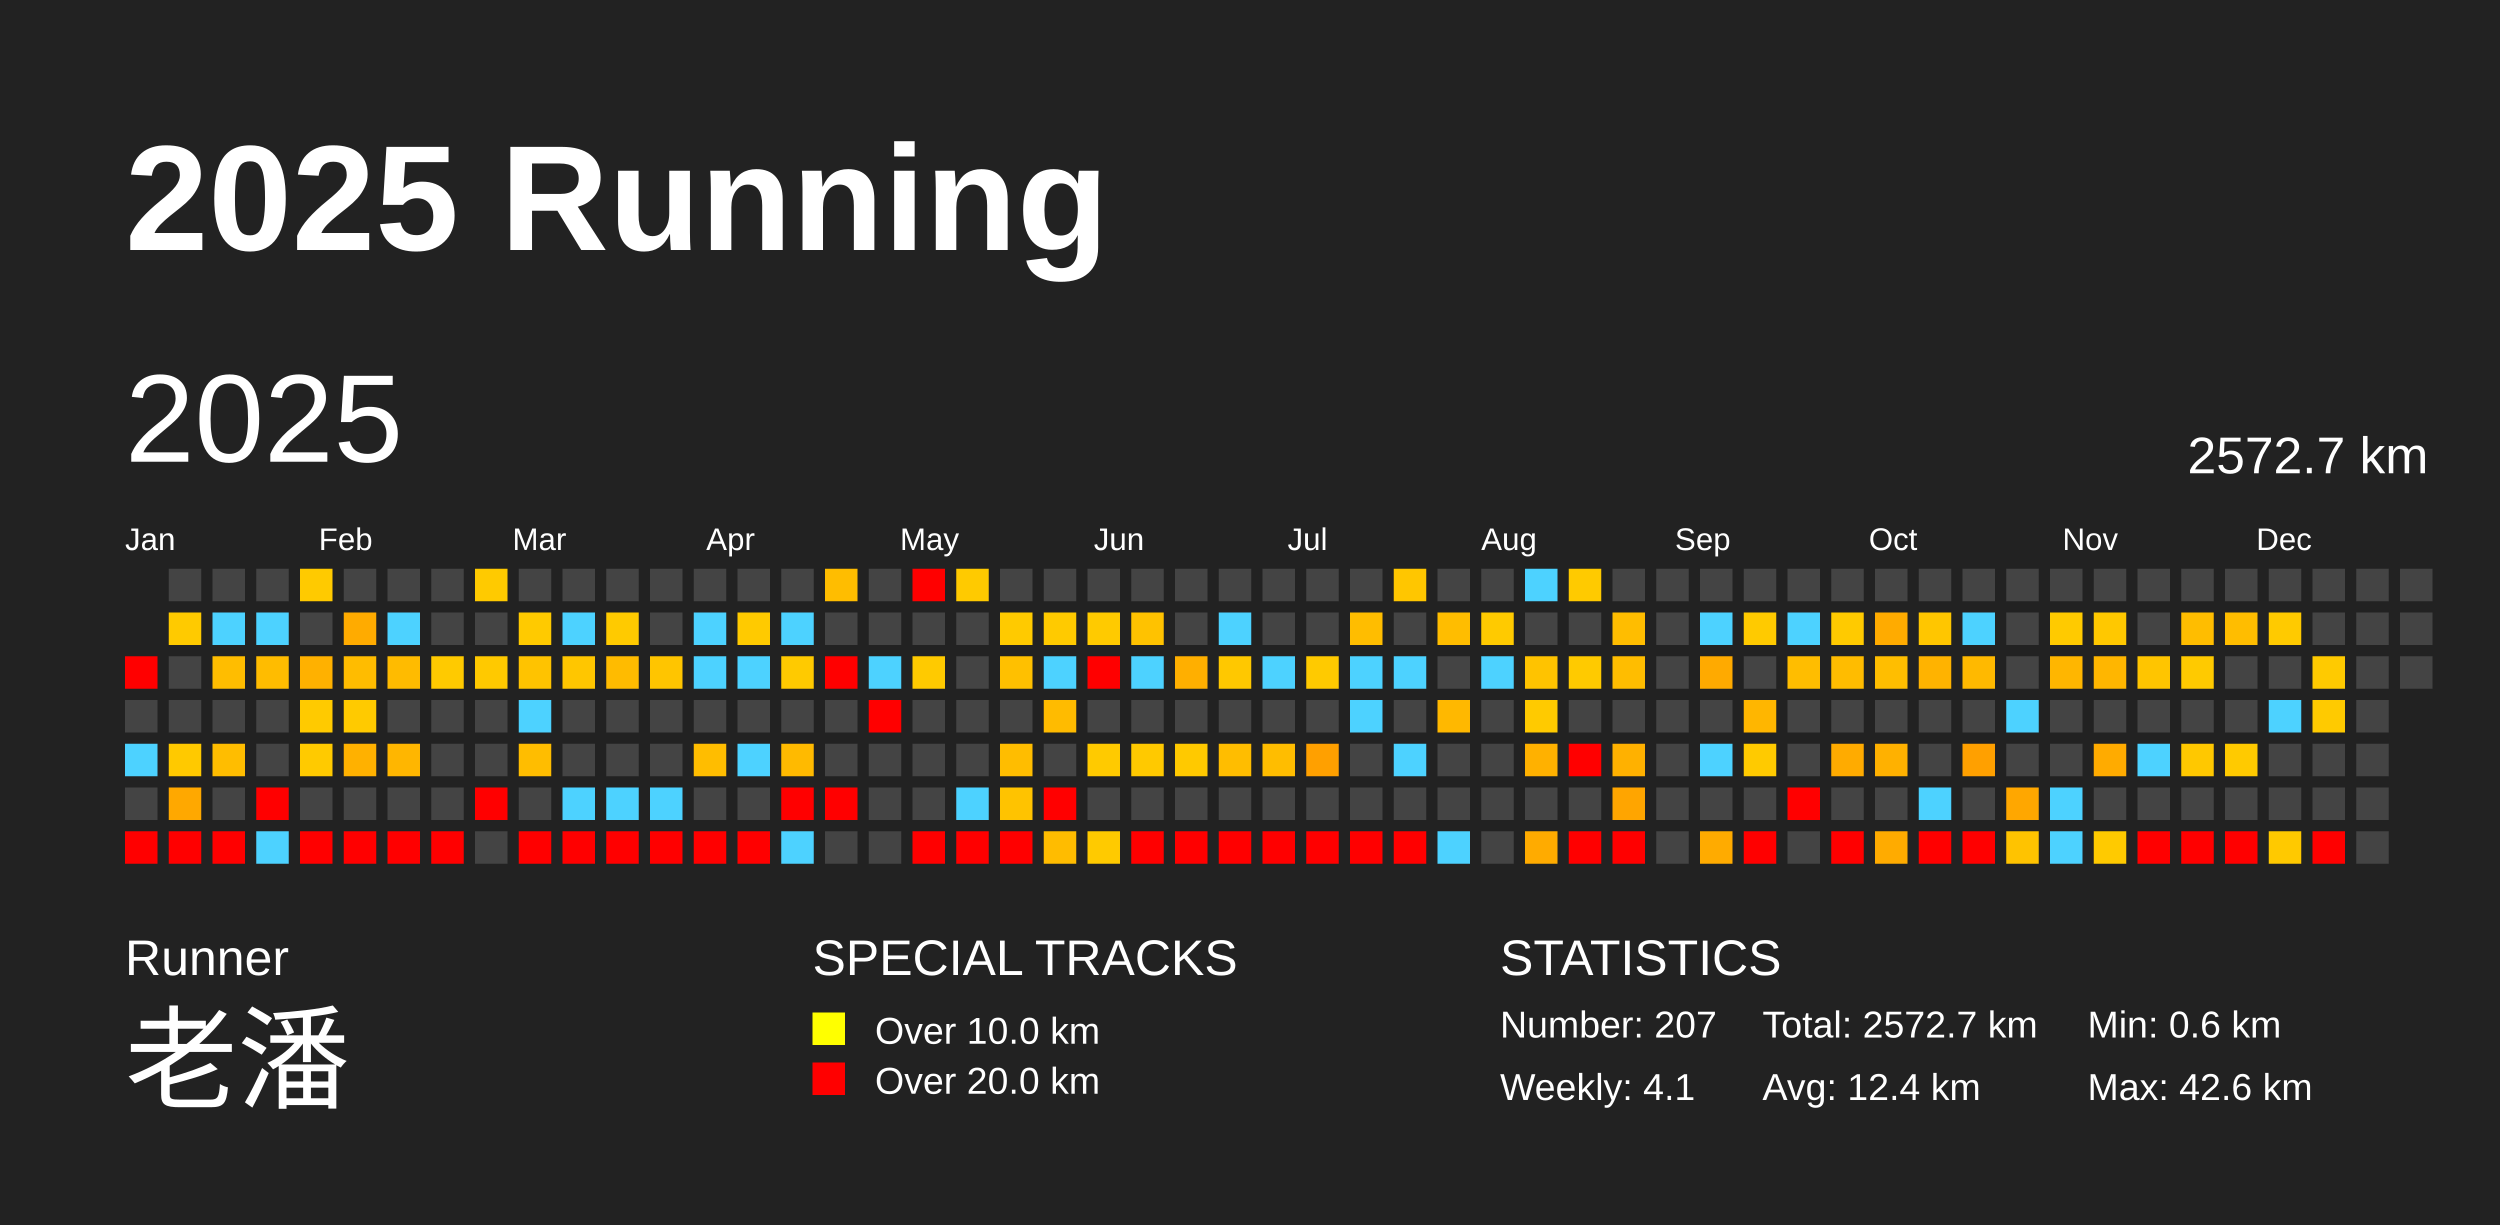
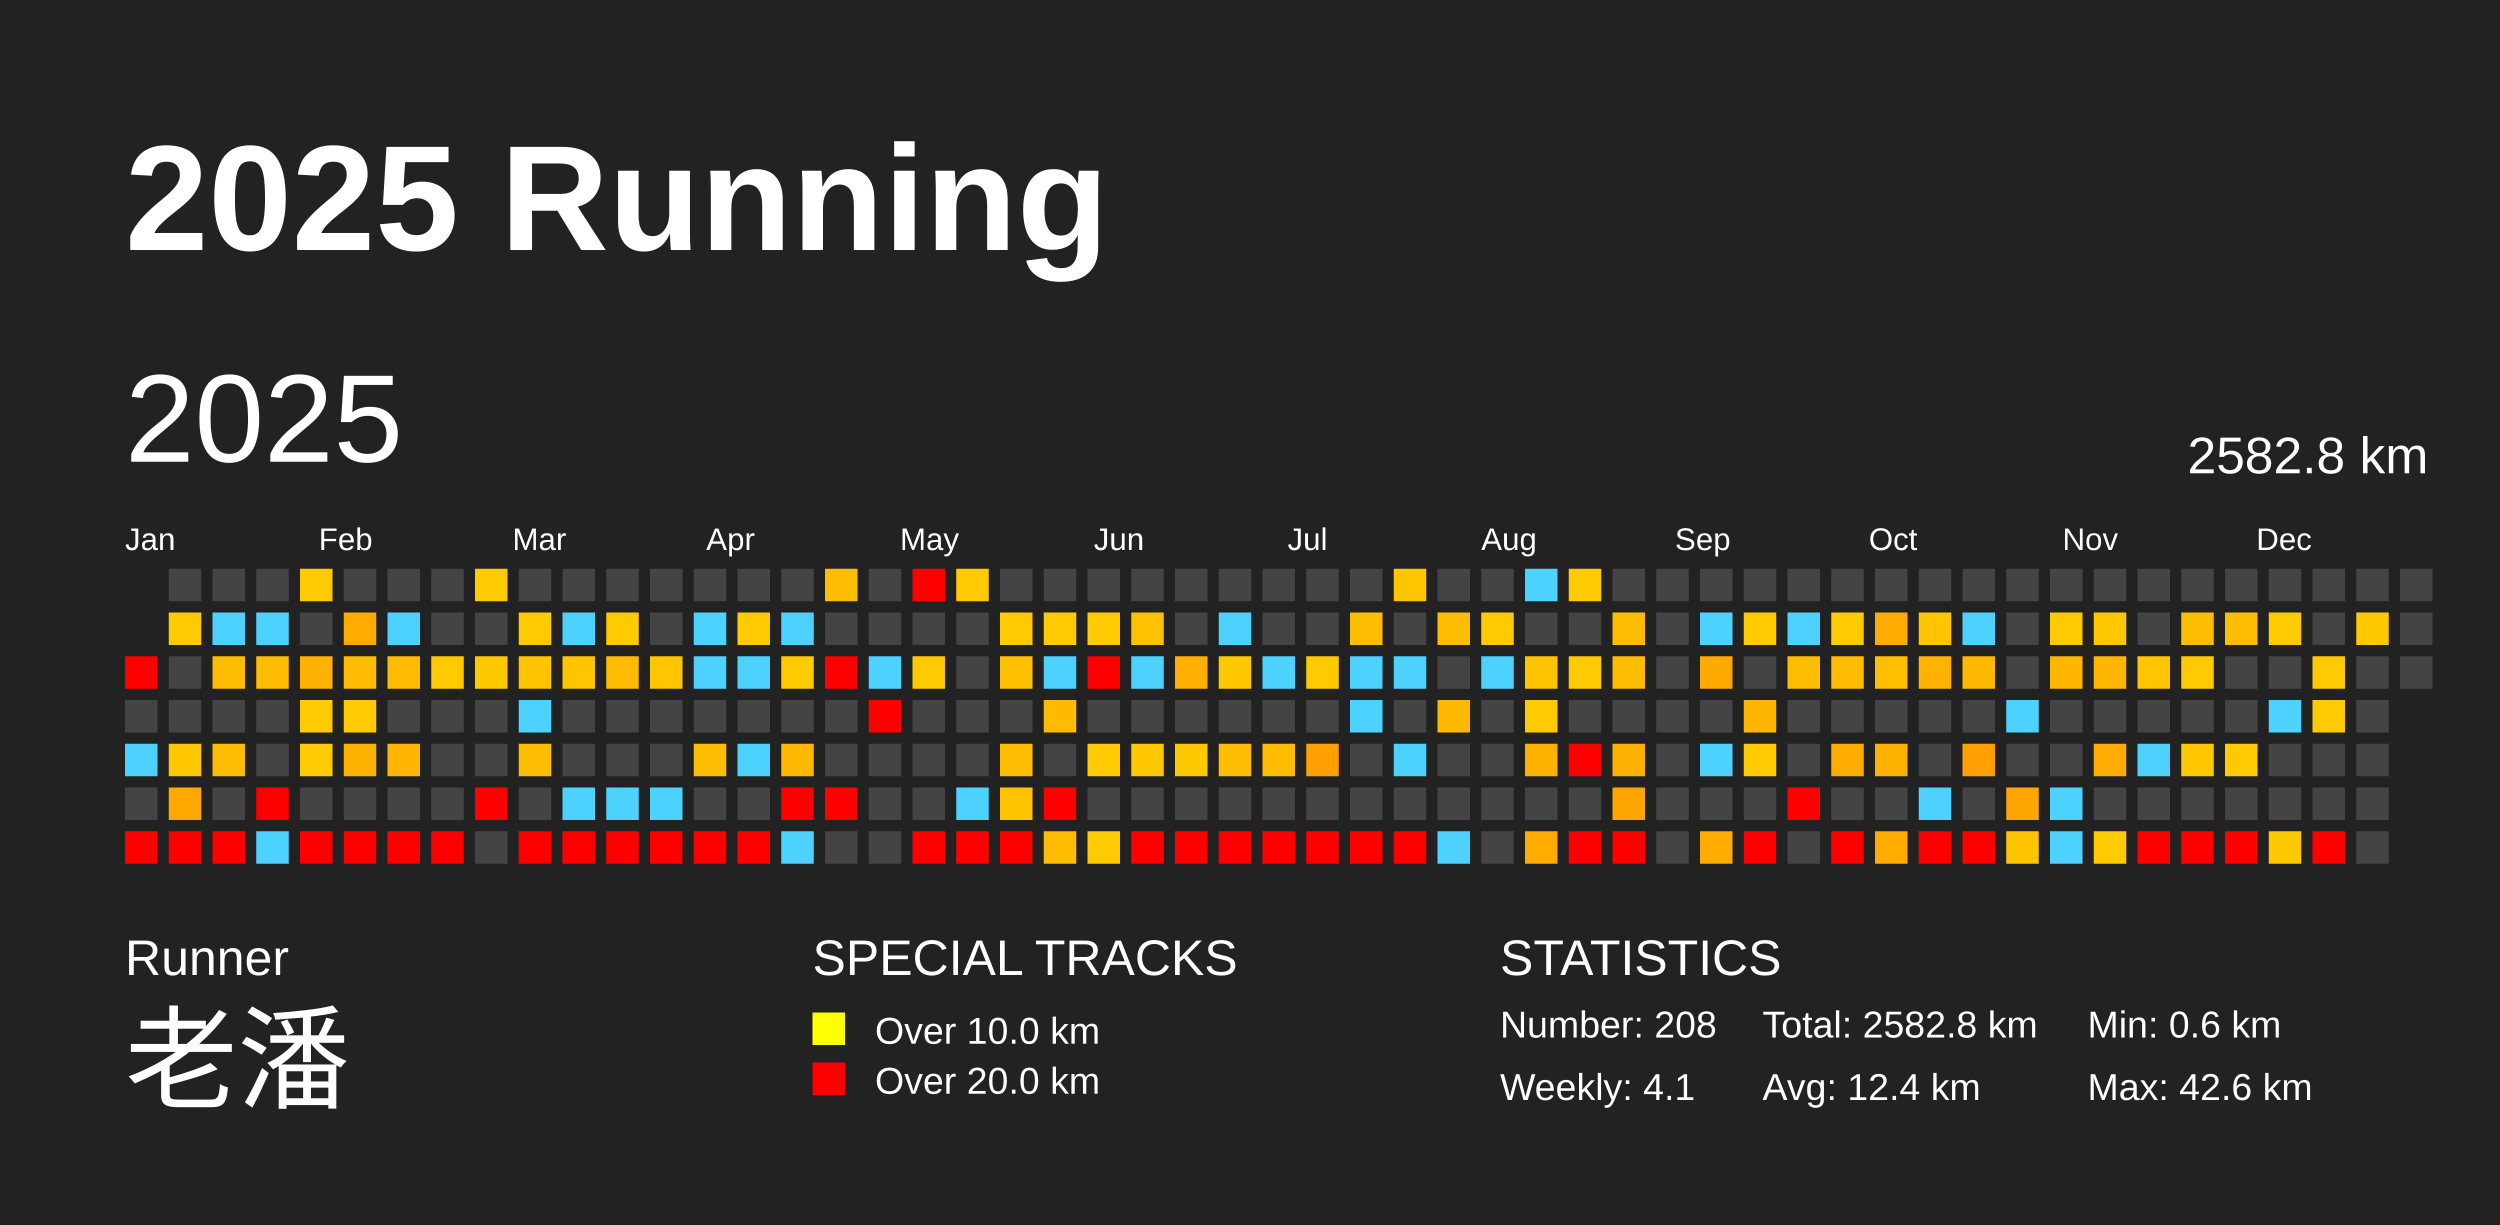
<svg xmlns="http://www.w3.org/2000/svg" baseProfile="full" height="98mm" version="1.1" viewBox="0,0,200,98" width="200mm">
  <defs />
  <rect fill="#222222" height="98" width="200" x="0" y="0" />
  <text fill="#FFFFFF" style="font-size:12px; font-family:Arial; font-weight:bold;" x="10" y="20">2025 Running</text>
  <text fill="#FFFFFF" style="font-size:4px; font-family:Arial" x="10" y="78">Runner</text>
  <text fill="#FFFFFF" style="font-size:9px; font-family:Arial" x="10" y="88">老潘</text>
  <text fill="#FFFFFF" style="font-size:4px; font-family:Arial" x="65" y="78">SPECIAL TRACKS</text>
  <rect fill="yellow" height="2.6" width="2.6" x="65" y="81" />
  <text fill="#FFFFFF" style="font-size:3px; font-family:Arial" x="70" y="83.5">Over 10.0 km</text>
  <rect fill="red" height="2.6" width="2.6" x="65" y="85" />
  <text fill="#FFFFFF" style="font-size:3px; font-family:Arial" x="70" y="87.5">Over 20.0 km</text>
  <text fill="#FFFFFF" style="font-size:4px; font-family:Arial" x="120" y="78">STATISTICS</text>
-   <text fill="#FFFFFF" style="font-size:3px; font-family:Arial" x="120" y="83">Number: 207</text>
+   <text fill="#FFFFFF" style="font-size:3px; font-family:Arial" x="120" y="83">Number: 208</text>
  <text fill="#FFFFFF" style="font-size:3px; font-family:Arial" x="120" y="88">Weekly: 4.1</text>
-   <text fill="#FFFFFF" style="font-size:3px; font-family:Arial" x="141" y="83">Total: 2572.7 km</text>
+   <text fill="#FFFFFF" style="font-size:3px; font-family:Arial" x="141" y="83">Total: 2582.8 km</text>
  <text fill="#FFFFFF" style="font-size:3px; font-family:Arial" x="141" y="88">Avg: 12.4 km</text>
  <text fill="#FFFFFF" style="font-size:3px; font-family:Arial" x="167" y="83">Min: 0.6 km</text>
  <text fill="#FFFFFF" style="font-size:3px; font-family:Arial" x="167" y="88">Max: 42.6 km</text>
  <text dominant-baseline="hanging" fill="#FFFFFF" style="font-size:10.0px; font-family:Arial;" x="10" y="30">2025</text>
-   <text dominant-baseline="hanging" fill="#FFFFFF" style="font-size:4.125px; font-family:Arial;" x="175" y="35">2572.7 km</text>
+   <text dominant-baseline="hanging" fill="#FFFFFF" style="font-size:4.125px; font-family:Arial;" x="175" y="35">2582.8 km</text>
  <text fill="#FFFFFF" style="font-size:2.5px; font-family:Arial" x="10.0" y="44">Jan</text>
  <text fill="#FFFFFF" style="font-size:2.5px; font-family:Arial" x="25.5" y="44">Feb</text>
  <text fill="#FFFFFF" style="font-size:2.5px; font-family:Arial" x="41.0" y="44">Mar</text>
  <text fill="#FFFFFF" style="font-size:2.5px; font-family:Arial" x="56.5" y="44">Apr</text>
  <text fill="#FFFFFF" style="font-size:2.5px; font-family:Arial" x="72.0" y="44">May</text>
  <text fill="#FFFFFF" style="font-size:2.5px; font-family:Arial" x="87.5" y="44">Jun</text>
  <text fill="#FFFFFF" style="font-size:2.5px; font-family:Arial" x="103.0" y="44">Jul</text>
  <text fill="#FFFFFF" style="font-size:2.5px; font-family:Arial" x="118.5" y="44">Aug</text>
  <text fill="#FFFFFF" style="font-size:2.5px; font-family:Arial" x="134.0" y="44">Sep</text>
  <text fill="#FFFFFF" style="font-size:2.5px; font-family:Arial" x="149.5" y="44">Oct</text>
  <text fill="#FFFFFF" style="font-size:2.5px; font-family:Arial" x="165.0" y="44">Nov</text>
  <text fill="#FFFFFF" style="font-size:2.5px; font-family:Arial" x="180.5" y="44">Dec</text>
  <rect fill="red" height="2.6" width="2.6" x="10.0" y="52.5" />
  <rect fill="#444444" height="2.6" width="2.6" x="10.0" y="56.0" />
  <rect fill="#4dd2ff" height="2.6" width="2.6" x="10.0" y="59.5" />
  <rect fill="#444444" height="2.6" width="2.6" x="10.0" y="63.0" />
  <rect fill="red" height="2.6" width="2.6" x="10.0" y="66.5" />
  <rect fill="#444444" height="2.6" width="2.6" x="13.5" y="45.5" />
  <rect fill="#ffca00" height="2.6" width="2.6" x="13.5" y="49.0" />
  <rect fill="#444444" height="2.6" width="2.6" x="13.5" y="52.5" />
  <rect fill="#444444" height="2.6" width="2.6" x="13.5" y="56.0" />
  <rect fill="#ffc900" height="2.6" width="2.6" x="13.5" y="59.5" />
  <rect fill="#ffa800" height="2.6" width="2.6" x="13.5" y="63.0" />
  <rect fill="red" height="2.6" width="2.6" x="13.5" y="66.5" />
  <rect fill="#444444" height="2.6" width="2.6" x="17.0" y="45.5" />
  <rect fill="#4dd2ff" height="2.6" width="2.6" x="17.0" y="49.0" />
  <rect fill="#ffbd00" height="2.6" width="2.6" x="17.0" y="52.5" />
  <rect fill="#444444" height="2.6" width="2.6" x="17.0" y="56.0" />
  <rect fill="#ffbd00" height="2.6" width="2.6" x="17.0" y="59.5" />
  <rect fill="#444444" height="2.6" width="2.6" x="17.0" y="63.0" />
  <rect fill="red" height="2.6" width="2.6" x="17.0" y="66.5" />
  <rect fill="#444444" height="2.6" width="2.6" x="20.5" y="45.5" />
  <rect fill="#4dd2ff" height="2.6" width="2.6" x="20.5" y="49.0" />
  <rect fill="#ffbc00" height="2.6" width="2.6" x="20.5" y="52.5" />
  <rect fill="#444444" height="2.6" width="2.6" x="20.5" y="56.0" />
  <rect fill="#444444" height="2.6" width="2.6" x="20.5" y="59.5" />
  <rect fill="red" height="2.6" width="2.6" x="20.5" y="63.0" />
  <rect fill="#4dd2ff" height="2.6" width="2.6" x="20.5" y="66.5" />
  <rect fill="#ffca00" height="2.6" width="2.6" x="24.0" y="45.5" />
  <rect fill="#444444" height="2.6" width="2.6" x="24.0" y="49.0" />
  <rect fill="#ffb100" height="2.6" width="2.6" x="24.0" y="52.5" />
  <rect fill="#ffca00" height="2.6" width="2.6" x="24.0" y="56.0" />
  <rect fill="#ffca00" height="2.6" width="2.6" x="24.0" y="59.5" />
  <rect fill="#444444" height="2.6" width="2.6" x="24.0" y="63.0" />
  <rect fill="red" height="2.6" width="2.6" x="24.0" y="66.5" />
  <rect fill="#444444" height="2.6" width="2.6" x="27.5" y="45.5" />
  <rect fill="#ffab00" height="2.6" width="2.6" x="27.5" y="49.0" />
  <rect fill="#ffbc00" height="2.6" width="2.6" x="27.5" y="52.5" />
  <rect fill="#ffca00" height="2.6" width="2.6" x="27.5" y="56.0" />
  <rect fill="#ffb100" height="2.6" width="2.6" x="27.5" y="59.5" />
  <rect fill="#444444" height="2.6" width="2.6" x="27.5" y="63.0" />
  <rect fill="red" height="2.6" width="2.6" x="27.5" y="66.5" />
  <rect fill="#444444" height="2.6" width="2.6" x="31.0" y="45.5" />
  <rect fill="#4dd2ff" height="2.6" width="2.6" x="31.0" y="49.0" />
  <rect fill="#ffbb00" height="2.6" width="2.6" x="31.0" y="52.5" />
  <rect fill="#444444" height="2.6" width="2.6" x="31.0" y="56.0" />
  <rect fill="#ffb600" height="2.6" width="2.6" x="31.0" y="59.5" />
  <rect fill="#444444" height="2.6" width="2.6" x="31.0" y="63.0" />
  <rect fill="red" height="2.6" width="2.6" x="31.0" y="66.5" />
  <rect fill="#444444" height="2.6" width="2.6" x="34.5" y="45.5" />
  <rect fill="#444444" height="2.6" width="2.6" x="34.5" y="49.0" />
  <rect fill="#ffca00" height="2.6" width="2.6" x="34.5" y="52.5" />
  <rect fill="#444444" height="2.6" width="2.6" x="34.5" y="56.0" />
  <rect fill="#444444" height="2.6" width="2.6" x="34.5" y="59.5" />
  <rect fill="#444444" height="2.6" width="2.6" x="34.5" y="63.0" />
  <rect fill="red" height="2.6" width="2.6" x="34.5" y="66.5" />
  <rect fill="#ffca00" height="2.6" width="2.6" x="38.0" y="45.5" />
  <rect fill="#444444" height="2.6" width="2.6" x="38.0" y="49.0" />
  <rect fill="#ffc900" height="2.6" width="2.6" x="38.0" y="52.5" />
  <rect fill="#444444" height="2.6" width="2.6" x="38.0" y="56.0" />
  <rect fill="#444444" height="2.6" width="2.6" x="38.0" y="59.5" />
  <rect fill="red" height="2.6" width="2.6" x="38.0" y="63.0" />
  <rect fill="#444444" height="2.6" width="2.6" x="38.0" y="66.5" />
  <rect fill="#444444" height="2.6" width="2.6" x="41.5" y="45.5" />
  <rect fill="#ffca00" height="2.6" width="2.6" x="41.5" y="49.0" />
  <rect fill="#ffc300" height="2.6" width="2.6" x="41.5" y="52.5" />
  <rect fill="#4dd2ff" height="2.6" width="2.6" x="41.5" y="56.0" />
  <rect fill="#ffbd00" height="2.6" width="2.6" x="41.5" y="59.5" />
  <rect fill="#444444" height="2.6" width="2.6" x="41.5" y="63.0" />
  <rect fill="red" height="2.6" width="2.6" x="41.5" y="66.5" />
  <rect fill="#444444" height="2.6" width="2.6" x="45.0" y="45.5" />
  <rect fill="#4dd2ff" height="2.6" width="2.6" x="45.0" y="49.0" />
  <rect fill="#ffc600" height="2.6" width="2.6" x="45.0" y="52.5" />
  <rect fill="#444444" height="2.6" width="2.6" x="45.0" y="56.0" />
  <rect fill="#444444" height="2.6" width="2.6" x="45.0" y="59.5" />
  <rect fill="#4dd2ff" height="2.6" width="2.6" x="45.0" y="63.0" />
  <rect fill="red" height="2.6" width="2.6" x="45.0" y="66.5" />
  <rect fill="#444444" height="2.6" width="2.6" x="48.5" y="45.5" />
  <rect fill="#ffca00" height="2.6" width="2.6" x="48.5" y="49.0" />
  <rect fill="#ffbb00" height="2.6" width="2.6" x="48.5" y="52.5" />
  <rect fill="#444444" height="2.6" width="2.6" x="48.5" y="56.0" />
  <rect fill="#444444" height="2.6" width="2.6" x="48.5" y="59.5" />
  <rect fill="#4dd2ff" height="2.6" width="2.6" x="48.5" y="63.0" />
  <rect fill="red" height="2.6" width="2.6" x="48.5" y="66.5" />
  <rect fill="#444444" height="2.6" width="2.6" x="52.0" y="45.5" />
  <rect fill="#444444" height="2.6" width="2.6" x="52.0" y="49.0" />
  <rect fill="#ffc500" height="2.6" width="2.6" x="52.0" y="52.5" />
  <rect fill="#444444" height="2.6" width="2.6" x="52.0" y="56.0" />
  <rect fill="#444444" height="2.6" width="2.6" x="52.0" y="59.5" />
  <rect fill="#4dd2ff" height="2.6" width="2.6" x="52.0" y="63.0" />
  <rect fill="red" height="2.6" width="2.6" x="52.0" y="66.5" />
  <rect fill="#444444" height="2.6" width="2.6" x="55.5" y="45.5" />
  <rect fill="#4dd2ff" height="2.6" width="2.6" x="55.5" y="49.0" />
  <rect fill="#4dd2ff" height="2.6" width="2.6" x="55.5" y="52.5" />
  <rect fill="#444444" height="2.6" width="2.6" x="55.5" y="56.0" />
  <rect fill="#ffbd00" height="2.6" width="2.6" x="55.5" y="59.5" />
  <rect fill="#444444" height="2.6" width="2.6" x="55.5" y="63.0" />
  <rect fill="red" height="2.6" width="2.6" x="55.5" y="66.5" />
  <rect fill="#444444" height="2.6" width="2.6" x="59.0" y="45.5" />
  <rect fill="#ffca00" height="2.6" width="2.6" x="59.0" y="49.0" />
  <rect fill="#4dd2ff" height="2.6" width="2.6" x="59.0" y="52.5" />
  <rect fill="#444444" height="2.6" width="2.6" x="59.0" y="56.0" />
  <rect fill="#4dd2ff" height="2.6" width="2.6" x="59.0" y="59.5" />
  <rect fill="#444444" height="2.6" width="2.6" x="59.0" y="63.0" />
  <rect fill="red" height="2.6" width="2.6" x="59.0" y="66.5" />
  <rect fill="#444444" height="2.6" width="2.6" x="62.5" y="45.5" />
  <rect fill="#4dd2ff" height="2.6" width="2.6" x="62.5" y="49.0" />
  <rect fill="#ffca00" height="2.6" width="2.6" x="62.5" y="52.5" />
  <rect fill="#444444" height="2.6" width="2.6" x="62.5" y="56.0" />
  <rect fill="#ffba00" height="2.6" width="2.6" x="62.5" y="59.5" />
  <rect fill="red" height="2.6" width="2.6" x="62.5" y="63.0" />
  <rect fill="#4dd2ff" height="2.6" width="2.6" x="62.5" y="66.5" />
  <rect fill="#ffbd00" height="2.6" width="2.6" x="66.0" y="45.5" />
  <rect fill="#444444" height="2.6" width="2.6" x="66.0" y="49.0" />
  <rect fill="red" height="2.6" width="2.6" x="66.0" y="52.5" />
  <rect fill="#444444" height="2.6" width="2.6" x="66.0" y="56.0" />
  <rect fill="#444444" height="2.6" width="2.6" x="66.0" y="59.5" />
  <rect fill="red" height="2.6" width="2.6" x="66.0" y="63.0" />
  <rect fill="#444444" height="2.6" width="2.6" x="66.0" y="66.5" />
  <rect fill="#444444" height="2.6" width="2.6" x="69.5" y="45.5" />
  <rect fill="#444444" height="2.6" width="2.6" x="69.5" y="49.0" />
  <rect fill="#4dd2ff" height="2.6" width="2.6" x="69.5" y="52.5" />
  <rect fill="red" height="2.6" width="2.6" x="69.5" y="56.0" />
  <rect fill="#444444" height="2.6" width="2.6" x="69.5" y="59.5" />
  <rect fill="#444444" height="2.6" width="2.6" x="69.5" y="63.0" />
  <rect fill="#444444" height="2.6" width="2.6" x="69.5" y="66.5" />
  <rect fill="red" height="2.6" width="2.6" x="73.0" y="45.5" />
  <rect fill="#444444" height="2.6" width="2.6" x="73.0" y="49.0" />
  <rect fill="#ffca00" height="2.6" width="2.6" x="73.0" y="52.5" />
  <rect fill="#444444" height="2.6" width="2.6" x="73.0" y="56.0" />
  <rect fill="#444444" height="2.6" width="2.6" x="73.0" y="59.5" />
  <rect fill="#444444" height="2.6" width="2.6" x="73.0" y="63.0" />
  <rect fill="red" height="2.6" width="2.6" x="73.0" y="66.5" />
  <rect fill="#ffca00" height="2.6" width="2.6" x="76.5" y="45.5" />
  <rect fill="#444444" height="2.6" width="2.6" x="76.5" y="49.0" />
  <rect fill="#444444" height="2.6" width="2.6" x="76.5" y="52.5" />
  <rect fill="#444444" height="2.6" width="2.6" x="76.5" y="56.0" />
  <rect fill="#444444" height="2.6" width="2.6" x="76.5" y="59.5" />
  <rect fill="#4dd2ff" height="2.6" width="2.6" x="76.5" y="63.0" />
  <rect fill="red" height="2.6" width="2.6" x="76.5" y="66.5" />
  <rect fill="#444444" height="2.6" width="2.6" x="80.0" y="45.5" />
  <rect fill="#ffca00" height="2.6" width="2.6" x="80.0" y="49.0" />
  <rect fill="#ffc000" height="2.6" width="2.6" x="80.0" y="52.5" />
  <rect fill="#444444" height="2.6" width="2.6" x="80.0" y="56.0" />
  <rect fill="#ffbd00" height="2.6" width="2.6" x="80.0" y="59.5" />
  <rect fill="#ffc300" height="2.6" width="2.6" x="80.0" y="63.0" />
  <rect fill="red" height="2.6" width="2.6" x="80.0" y="66.5" />
  <rect fill="#444444" height="2.6" width="2.6" x="83.5" y="45.5" />
  <rect fill="#ffca00" height="2.6" width="2.6" x="83.5" y="49.0" />
  <rect fill="#4dd2ff" height="2.6" width="2.6" x="83.5" y="52.5" />
  <rect fill="#ffbb00" height="2.6" width="2.6" x="83.5" y="56.0" />
  <rect fill="#444444" height="2.6" width="2.6" x="83.5" y="59.5" />
  <rect fill="red" height="2.6" width="2.6" x="83.5" y="63.0" />
  <rect fill="#ffbc00" height="2.6" width="2.6" x="83.5" y="66.5" />
  <rect fill="#444444" height="2.6" width="2.6" x="87.0" y="45.5" />
  <rect fill="#ffca00" height="2.6" width="2.6" x="87.0" y="49.0" />
  <rect fill="red" height="2.6" width="2.6" x="87.0" y="52.5" />
  <rect fill="#444444" height="2.6" width="2.6" x="87.0" y="56.0" />
  <rect fill="#ffca00" height="2.6" width="2.6" x="87.0" y="59.5" />
  <rect fill="#444444" height="2.6" width="2.6" x="87.0" y="63.0" />
  <rect fill="#ffca00" height="2.6" width="2.6" x="87.0" y="66.5" />
  <rect fill="#444444" height="2.6" width="2.6" x="90.5" y="45.5" />
  <rect fill="#ffc200" height="2.6" width="2.6" x="90.5" y="49.0" />
  <rect fill="#4dd2ff" height="2.6" width="2.6" x="90.5" y="52.5" />
  <rect fill="#444444" height="2.6" width="2.6" x="90.5" y="56.0" />
  <rect fill="#ffc900" height="2.6" width="2.6" x="90.5" y="59.5" />
  <rect fill="#444444" height="2.6" width="2.6" x="90.5" y="63.0" />
  <rect fill="red" height="2.6" width="2.6" x="90.5" y="66.5" />
  <rect fill="#444444" height="2.6" width="2.6" x="94.0" y="45.5" />
  <rect fill="#444444" height="2.6" width="2.6" x="94.0" y="49.0" />
  <rect fill="#ffaf00" height="2.6" width="2.6" x="94.0" y="52.5" />
  <rect fill="#444444" height="2.6" width="2.6" x="94.0" y="56.0" />
  <rect fill="#ffc900" height="2.6" width="2.6" x="94.0" y="59.5" />
  <rect fill="#444444" height="2.6" width="2.6" x="94.0" y="63.0" />
  <rect fill="red" height="2.6" width="2.6" x="94.0" y="66.5" />
  <rect fill="#444444" height="2.6" width="2.6" x="97.5" y="45.5" />
  <rect fill="#4dd2ff" height="2.6" width="2.6" x="97.5" y="49.0" />
  <rect fill="#ffc800" height="2.6" width="2.6" x="97.5" y="52.5" />
  <rect fill="#444444" height="2.6" width="2.6" x="97.5" y="56.0" />
  <rect fill="#ffbd00" height="2.6" width="2.6" x="97.5" y="59.5" />
  <rect fill="#444444" height="2.6" width="2.6" x="97.5" y="63.0" />
  <rect fill="red" height="2.6" width="2.6" x="97.5" y="66.5" />
  <rect fill="#444444" height="2.6" width="2.6" x="101.0" y="45.5" />
  <rect fill="#444444" height="2.6" width="2.6" x="101.0" y="49.0" />
  <rect fill="#4dd2ff" height="2.6" width="2.6" x="101.0" y="52.5" />
  <rect fill="#444444" height="2.6" width="2.6" x="101.0" y="56.0" />
  <rect fill="#ffbd00" height="2.6" width="2.6" x="101.0" y="59.5" />
  <rect fill="#444444" height="2.6" width="2.6" x="101.0" y="63.0" />
  <rect fill="red" height="2.6" width="2.6" x="101.0" y="66.5" />
  <rect fill="#444444" height="2.6" width="2.6" x="104.5" y="45.5" />
  <rect fill="#444444" height="2.6" width="2.6" x="104.5" y="49.0" />
  <rect fill="#ffca00" height="2.6" width="2.6" x="104.5" y="52.5" />
  <rect fill="#444444" height="2.6" width="2.6" x="104.5" y="56.0" />
  <rect fill="#ffa000" height="2.6" width="2.6" x="104.5" y="59.5" />
  <rect fill="#444444" height="2.6" width="2.6" x="104.5" y="63.0" />
  <rect fill="red" height="2.6" width="2.6" x="104.5" y="66.5" />
  <rect fill="#444444" height="2.6" width="2.6" x="108.0" y="45.5" />
  <rect fill="#ffbd00" height="2.6" width="2.6" x="108.0" y="49.0" />
  <rect fill="#4dd2ff" height="2.6" width="2.6" x="108.0" y="52.5" />
  <rect fill="#4dd2ff" height="2.6" width="2.6" x="108.0" y="56.0" />
  <rect fill="#444444" height="2.6" width="2.6" x="108.0" y="59.5" />
  <rect fill="#444444" height="2.6" width="2.6" x="108.0" y="63.0" />
  <rect fill="red" height="2.6" width="2.6" x="108.0" y="66.5" />
  <rect fill="#ffc600" height="2.6" width="2.6" x="111.5" y="45.5" />
  <rect fill="#444444" height="2.6" width="2.6" x="111.5" y="49.0" />
  <rect fill="#4dd2ff" height="2.6" width="2.6" x="111.5" y="52.5" />
  <rect fill="#444444" height="2.6" width="2.6" x="111.5" y="56.0" />
  <rect fill="#4dd2ff" height="2.6" width="2.6" x="111.5" y="59.5" />
  <rect fill="#444444" height="2.6" width="2.6" x="111.5" y="63.0" />
  <rect fill="red" height="2.6" width="2.6" x="111.5" y="66.5" />
  <rect fill="#444444" height="2.6" width="2.6" x="115.0" y="45.5" />
  <rect fill="#ffbd00" height="2.6" width="2.6" x="115.0" y="49.0" />
  <rect fill="#444444" height="2.6" width="2.6" x="115.0" y="52.5" />
  <rect fill="#ffb800" height="2.6" width="2.6" x="115.0" y="56.0" />
  <rect fill="#444444" height="2.6" width="2.6" x="115.0" y="59.5" />
  <rect fill="#444444" height="2.6" width="2.6" x="115.0" y="63.0" />
  <rect fill="#4dd2ff" height="2.6" width="2.6" x="115.0" y="66.5" />
  <rect fill="#444444" height="2.6" width="2.6" x="118.5" y="45.5" />
  <rect fill="#ffca00" height="2.6" width="2.6" x="118.5" y="49.0" />
  <rect fill="#4dd2ff" height="2.6" width="2.6" x="118.5" y="52.5" />
  <rect fill="#444444" height="2.6" width="2.6" x="118.5" y="56.0" />
  <rect fill="#444444" height="2.6" width="2.6" x="118.5" y="59.5" />
  <rect fill="#444444" height="2.6" width="2.6" x="118.5" y="63.0" />
  <rect fill="#444444" height="2.6" width="2.6" x="118.5" y="66.5" />
  <rect fill="#4dd2ff" height="2.6" width="2.6" x="122.0" y="45.5" />
  <rect fill="#444444" height="2.6" width="2.6" x="122.0" y="49.0" />
  <rect fill="#ffc300" height="2.6" width="2.6" x="122.0" y="52.5" />
  <rect fill="#ffca00" height="2.6" width="2.6" x="122.0" y="56.0" />
  <rect fill="#ffb100" height="2.6" width="2.6" x="122.0" y="59.5" />
  <rect fill="#444444" height="2.6" width="2.6" x="122.0" y="63.0" />
  <rect fill="#ffab00" height="2.6" width="2.6" x="122.0" y="66.5" />
  <rect fill="#ffca00" height="2.6" width="2.6" x="125.5" y="45.5" />
  <rect fill="#444444" height="2.6" width="2.6" x="125.5" y="49.0" />
  <rect fill="#ffca00" height="2.6" width="2.6" x="125.5" y="52.5" />
  <rect fill="#444444" height="2.6" width="2.6" x="125.5" y="56.0" />
  <rect fill="red" height="2.6" width="2.6" x="125.5" y="59.5" />
  <rect fill="#444444" height="2.6" width="2.6" x="125.5" y="63.0" />
  <rect fill="red" height="2.6" width="2.6" x="125.5" y="66.5" />
  <rect fill="#444444" height="2.6" width="2.6" x="129.0" y="45.5" />
  <rect fill="#ffbd00" height="2.6" width="2.6" x="129.0" y="49.0" />
  <rect fill="#ffbd00" height="2.6" width="2.6" x="129.0" y="52.5" />
  <rect fill="#444444" height="2.6" width="2.6" x="129.0" y="56.0" />
  <rect fill="#ffb100" height="2.6" width="2.6" x="129.0" y="59.5" />
  <rect fill="#ffa500" height="2.6" width="2.6" x="129.0" y="63.0" />
  <rect fill="red" height="2.6" width="2.6" x="129.0" y="66.5" />
  <rect fill="#444444" height="2.6" width="2.6" x="132.5" y="45.5" />
  <rect fill="#444444" height="2.6" width="2.6" x="132.5" y="49.0" />
  <rect fill="#444444" height="2.6" width="2.6" x="132.5" y="52.5" />
  <rect fill="#444444" height="2.6" width="2.6" x="132.5" y="56.0" />
  <rect fill="#444444" height="2.6" width="2.6" x="132.5" y="59.5" />
  <rect fill="#444444" height="2.6" width="2.6" x="132.5" y="63.0" />
  <rect fill="#444444" height="2.6" width="2.6" x="132.5" y="66.5" />
  <rect fill="#444444" height="2.6" width="2.6" x="136.0" y="45.5" />
  <rect fill="#4dd2ff" height="2.6" width="2.6" x="136.0" y="49.0" />
  <rect fill="#ffaa00" height="2.6" width="2.6" x="136.0" y="52.5" />
  <rect fill="#444444" height="2.6" width="2.6" x="136.0" y="56.0" />
  <rect fill="#4dd2ff" height="2.6" width="2.6" x="136.0" y="59.5" />
  <rect fill="#444444" height="2.6" width="2.6" x="136.0" y="63.0" />
  <rect fill="#ffab00" height="2.6" width="2.6" x="136.0" y="66.5" />
  <rect fill="#444444" height="2.6" width="2.6" x="139.5" y="45.5" />
  <rect fill="#ffca00" height="2.6" width="2.6" x="139.5" y="49.0" />
  <rect fill="#444444" height="2.6" width="2.6" x="139.5" y="52.5" />
  <rect fill="#ffb600" height="2.6" width="2.6" x="139.5" y="56.0" />
  <rect fill="#ffca00" height="2.6" width="2.6" x="139.5" y="59.5" />
  <rect fill="#444444" height="2.6" width="2.6" x="139.5" y="63.0" />
  <rect fill="red" height="2.6" width="2.6" x="139.5" y="66.5" />
  <rect fill="#444444" height="2.6" width="2.6" x="143.0" y="45.5" />
  <rect fill="#4dd2ff" height="2.6" width="2.6" x="143.0" y="49.0" />
  <rect fill="#ffbd00" height="2.6" width="2.6" x="143.0" y="52.5" />
  <rect fill="#444444" height="2.6" width="2.6" x="143.0" y="56.0" />
  <rect fill="#444444" height="2.6" width="2.6" x="143.0" y="59.5" />
  <rect fill="red" height="2.6" width="2.6" x="143.0" y="63.0" />
  <rect fill="#444444" height="2.6" width="2.6" x="143.0" y="66.5" />
  <rect fill="#444444" height="2.6" width="2.6" x="146.5" y="45.5" />
  <rect fill="#ffca00" height="2.6" width="2.6" x="146.5" y="49.0" />
  <rect fill="#ffbc00" height="2.6" width="2.6" x="146.5" y="52.5" />
  <rect fill="#444444" height="2.6" width="2.6" x="146.5" y="56.0" />
  <rect fill="#ffab00" height="2.6" width="2.6" x="146.5" y="59.5" />
  <rect fill="#444444" height="2.6" width="2.6" x="146.5" y="63.0" />
  <rect fill="red" height="2.6" width="2.6" x="146.5" y="66.5" />
  <rect fill="#444444" height="2.6" width="2.6" x="150.0" y="45.5" />
  <rect fill="#ffab00" height="2.6" width="2.6" x="150.0" y="49.0" />
  <rect fill="#ffbe00" height="2.6" width="2.6" x="150.0" y="52.5" />
  <rect fill="#444444" height="2.6" width="2.6" x="150.0" y="56.0" />
  <rect fill="#ffb100" height="2.6" width="2.6" x="150.0" y="59.5" />
  <rect fill="#444444" height="2.6" width="2.6" x="150.0" y="63.0" />
  <rect fill="#ffab00" height="2.6" width="2.6" x="150.0" y="66.5" />
  <rect fill="#444444" height="2.6" width="2.6" x="153.5" y="45.5" />
  <rect fill="#ffc600" height="2.6" width="2.6" x="153.5" y="49.0" />
  <rect fill="#ffb300" height="2.6" width="2.6" x="153.5" y="52.5" />
  <rect fill="#444444" height="2.6" width="2.6" x="153.5" y="56.0" />
  <rect fill="#444444" height="2.6" width="2.6" x="153.5" y="59.5" />
  <rect fill="#4dd2ff" height="2.6" width="2.6" x="153.5" y="63.0" />
  <rect fill="red" height="2.6" width="2.6" x="153.5" y="66.5" />
  <rect fill="#444444" height="2.6" width="2.6" x="157.0" y="45.5" />
  <rect fill="#4dd2ff" height="2.6" width="2.6" x="157.0" y="49.0" />
  <rect fill="#ffb900" height="2.6" width="2.6" x="157.0" y="52.5" />
  <rect fill="#444444" height="2.6" width="2.6" x="157.0" y="56.0" />
  <rect fill="#ffa000" height="2.6" width="2.6" x="157.0" y="59.5" />
  <rect fill="#444444" height="2.6" width="2.6" x="157.0" y="63.0" />
  <rect fill="red" height="2.6" width="2.6" x="157.0" y="66.5" />
  <rect fill="#444444" height="2.6" width="2.6" x="160.5" y="45.5" />
  <rect fill="#444444" height="2.6" width="2.6" x="160.5" y="49.0" />
  <rect fill="#444444" height="2.6" width="2.6" x="160.5" y="52.5" />
  <rect fill="#4dd2ff" height="2.6" width="2.6" x="160.5" y="56.0" />
  <rect fill="#444444" height="2.6" width="2.6" x="160.5" y="59.5" />
  <rect fill="#ffa700" height="2.6" width="2.6" x="160.5" y="63.0" />
  <rect fill="#ffc300" height="2.6" width="2.6" x="160.5" y="66.5" />
  <rect fill="#444444" height="2.6" width="2.6" x="164.0" y="45.5" />
  <rect fill="#ffca00" height="2.6" width="2.6" x="164.0" y="49.0" />
  <rect fill="#ffb600" height="2.6" width="2.6" x="164.0" y="52.5" />
  <rect fill="#444444" height="2.6" width="2.6" x="164.0" y="56.0" />
  <rect fill="#444444" height="2.6" width="2.6" x="164.0" y="59.5" />
  <rect fill="#4dd2ff" height="2.6" width="2.6" x="164.0" y="63.0" />
  <rect fill="#4dd2ff" height="2.6" width="2.6" x="164.0" y="66.5" />
  <rect fill="#444444" height="2.6" width="2.6" x="167.5" y="45.5" />
  <rect fill="#ffc800" height="2.6" width="2.6" x="167.5" y="49.0" />
  <rect fill="#ffb600" height="2.6" width="2.6" x="167.5" y="52.5" />
  <rect fill="#444444" height="2.6" width="2.6" x="167.5" y="56.0" />
  <rect fill="#ffab00" height="2.6" width="2.6" x="167.5" y="59.5" />
  <rect fill="#444444" height="2.6" width="2.6" x="167.5" y="63.0" />
  <rect fill="#ffca00" height="2.6" width="2.6" x="167.5" y="66.5" />
  <rect fill="#444444" height="2.6" width="2.6" x="171.0" y="45.5" />
  <rect fill="#444444" height="2.6" width="2.6" x="171.0" y="49.0" />
  <rect fill="#ffc500" height="2.6" width="2.6" x="171.0" y="52.5" />
  <rect fill="#444444" height="2.6" width="2.6" x="171.0" y="56.0" />
  <rect fill="#4dd2ff" height="2.6" width="2.6" x="171.0" y="59.5" />
  <rect fill="#444444" height="2.6" width="2.6" x="171.0" y="63.0" />
  <rect fill="red" height="2.6" width="2.6" x="171.0" y="66.5" />
  <rect fill="#444444" height="2.6" width="2.6" x="174.5" y="45.5" />
  <rect fill="#ffbd00" height="2.6" width="2.6" x="174.5" y="49.0" />
  <rect fill="#ffca00" height="2.6" width="2.6" x="174.5" y="52.5" />
  <rect fill="#444444" height="2.6" width="2.6" x="174.5" y="56.0" />
  <rect fill="#ffc800" height="2.6" width="2.6" x="174.5" y="59.5" />
  <rect fill="#444444" height="2.6" width="2.6" x="174.5" y="63.0" />
  <rect fill="red" height="2.6" width="2.6" x="174.5" y="66.5" />
  <rect fill="#444444" height="2.6" width="2.6" x="178.0" y="45.5" />
  <rect fill="#ffbd00" height="2.6" width="2.6" x="178.0" y="49.0" />
  <rect fill="#444444" height="2.6" width="2.6" x="178.0" y="52.5" />
  <rect fill="#444444" height="2.6" width="2.6" x="178.0" y="56.0" />
  <rect fill="#ffca00" height="2.6" width="2.6" x="178.0" y="59.5" />
  <rect fill="#444444" height="2.6" width="2.6" x="178.0" y="63.0" />
  <rect fill="red" height="2.6" width="2.6" x="178.0" y="66.5" />
  <rect fill="#444444" height="2.6" width="2.6" x="181.5" y="45.5" />
  <rect fill="#ffca00" height="2.6" width="2.6" x="181.5" y="49.0" />
  <rect fill="#444444" height="2.6" width="2.6" x="181.5" y="52.5" />
  <rect fill="#4dd2ff" height="2.6" width="2.6" x="181.5" y="56.0" />
  <rect fill="#444444" height="2.6" width="2.6" x="181.5" y="59.5" />
  <rect fill="#444444" height="2.6" width="2.6" x="181.5" y="63.0" />
  <rect fill="#ffc900" height="2.6" width="2.6" x="181.5" y="66.5" />
  <rect fill="#444444" height="2.6" width="2.6" x="185.0" y="45.5" />
  <rect fill="#444444" height="2.6" width="2.6" x="185.0" y="49.0" />
  <rect fill="#ffca00" height="2.6" width="2.6" x="185.0" y="52.5" />
  <rect fill="#ffca00" height="2.6" width="2.6" x="185.0" y="56.0" />
  <rect fill="#444444" height="2.6" width="2.6" x="185.0" y="59.5" />
  <rect fill="#444444" height="2.6" width="2.6" x="185.0" y="63.0" />
  <rect fill="red" height="2.6" width="2.6" x="185.0" y="66.5" />
  <rect fill="#444444" height="2.6" width="2.6" x="188.5" y="45.5" />
-   <rect fill="#444444" height="2.6" width="2.6" x="188.5" y="49.0" />
+   <rect fill="#ffc900" height="2.6" width="2.6" x="188.5" y="49.0" />
  <rect fill="#444444" height="2.6" width="2.6" x="188.5" y="52.5" />
  <rect fill="#444444" height="2.6" width="2.6" x="188.5" y="56.0" />
  <rect fill="#444444" height="2.6" width="2.6" x="188.5" y="59.5" />
  <rect fill="#444444" height="2.6" width="2.6" x="188.5" y="63.0" />
  <rect fill="#444444" height="2.6" width="2.6" x="188.5" y="66.5" />
  <rect fill="#444444" height="2.6" width="2.6" x="192.0" y="45.5" />
  <rect fill="#444444" height="2.6" width="2.6" x="192.0" y="49.0" />
  <rect fill="#444444" height="2.6" width="2.6" x="192.0" y="52.5" />
</svg>
